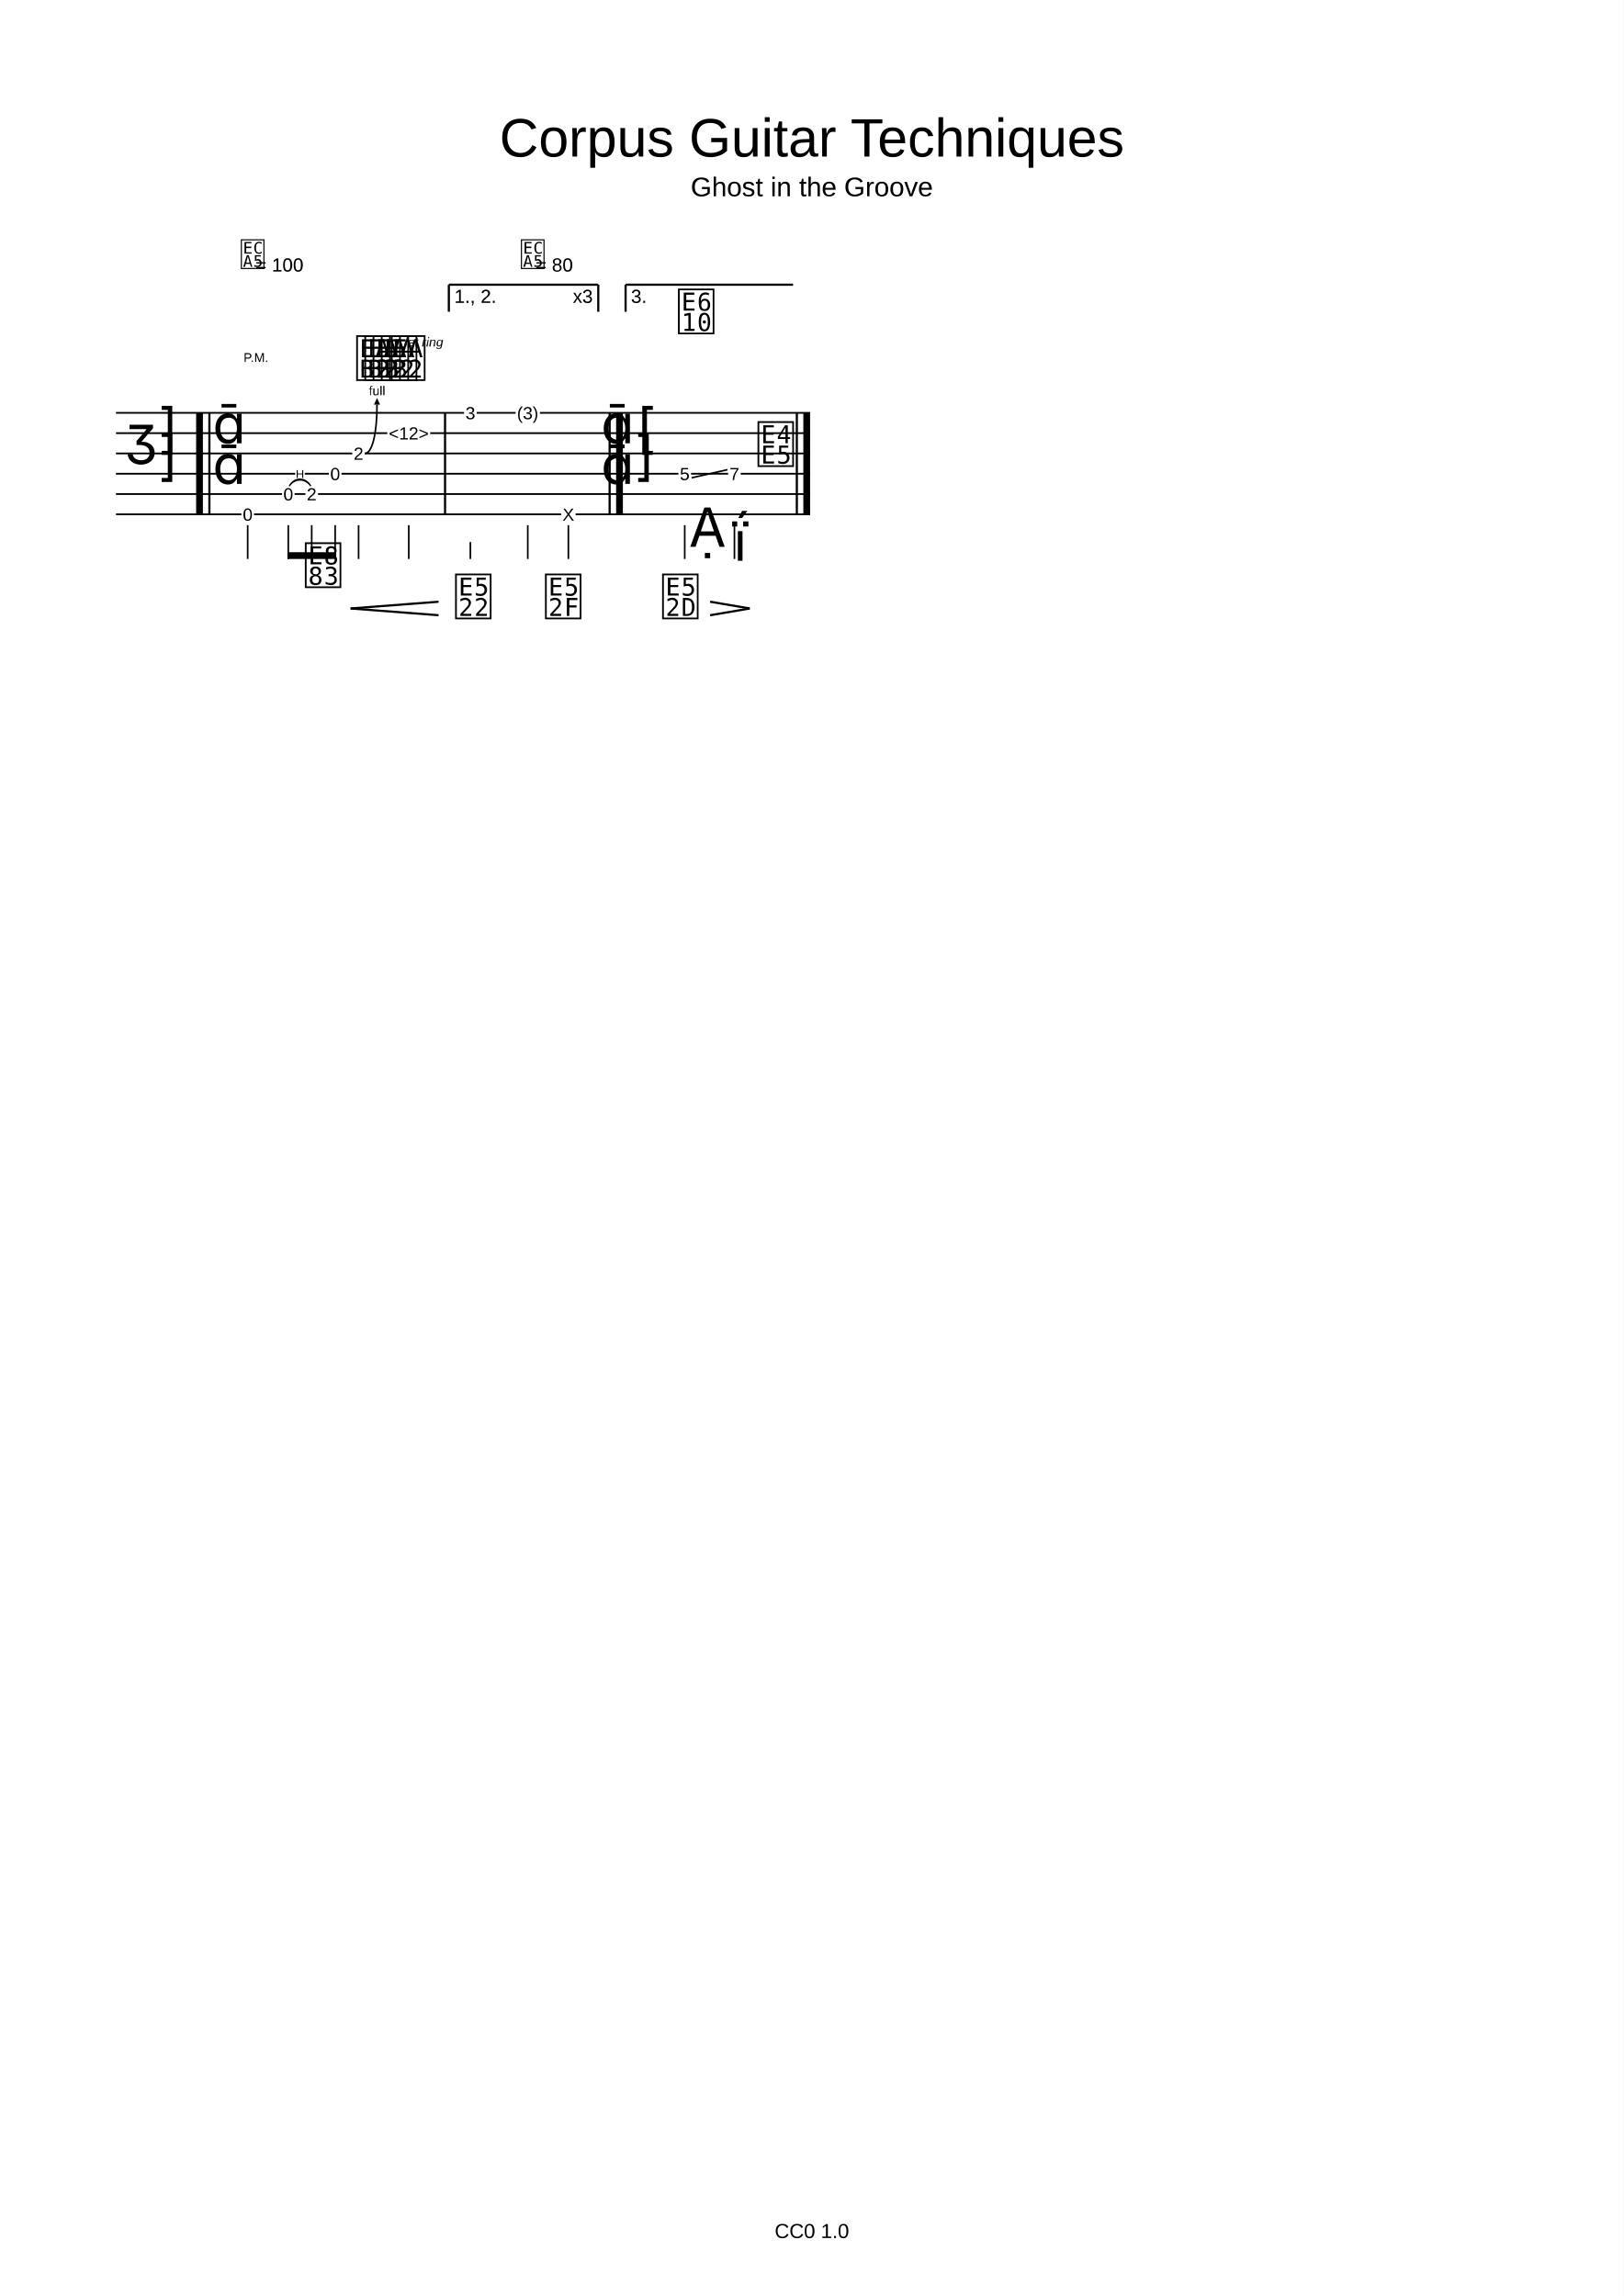
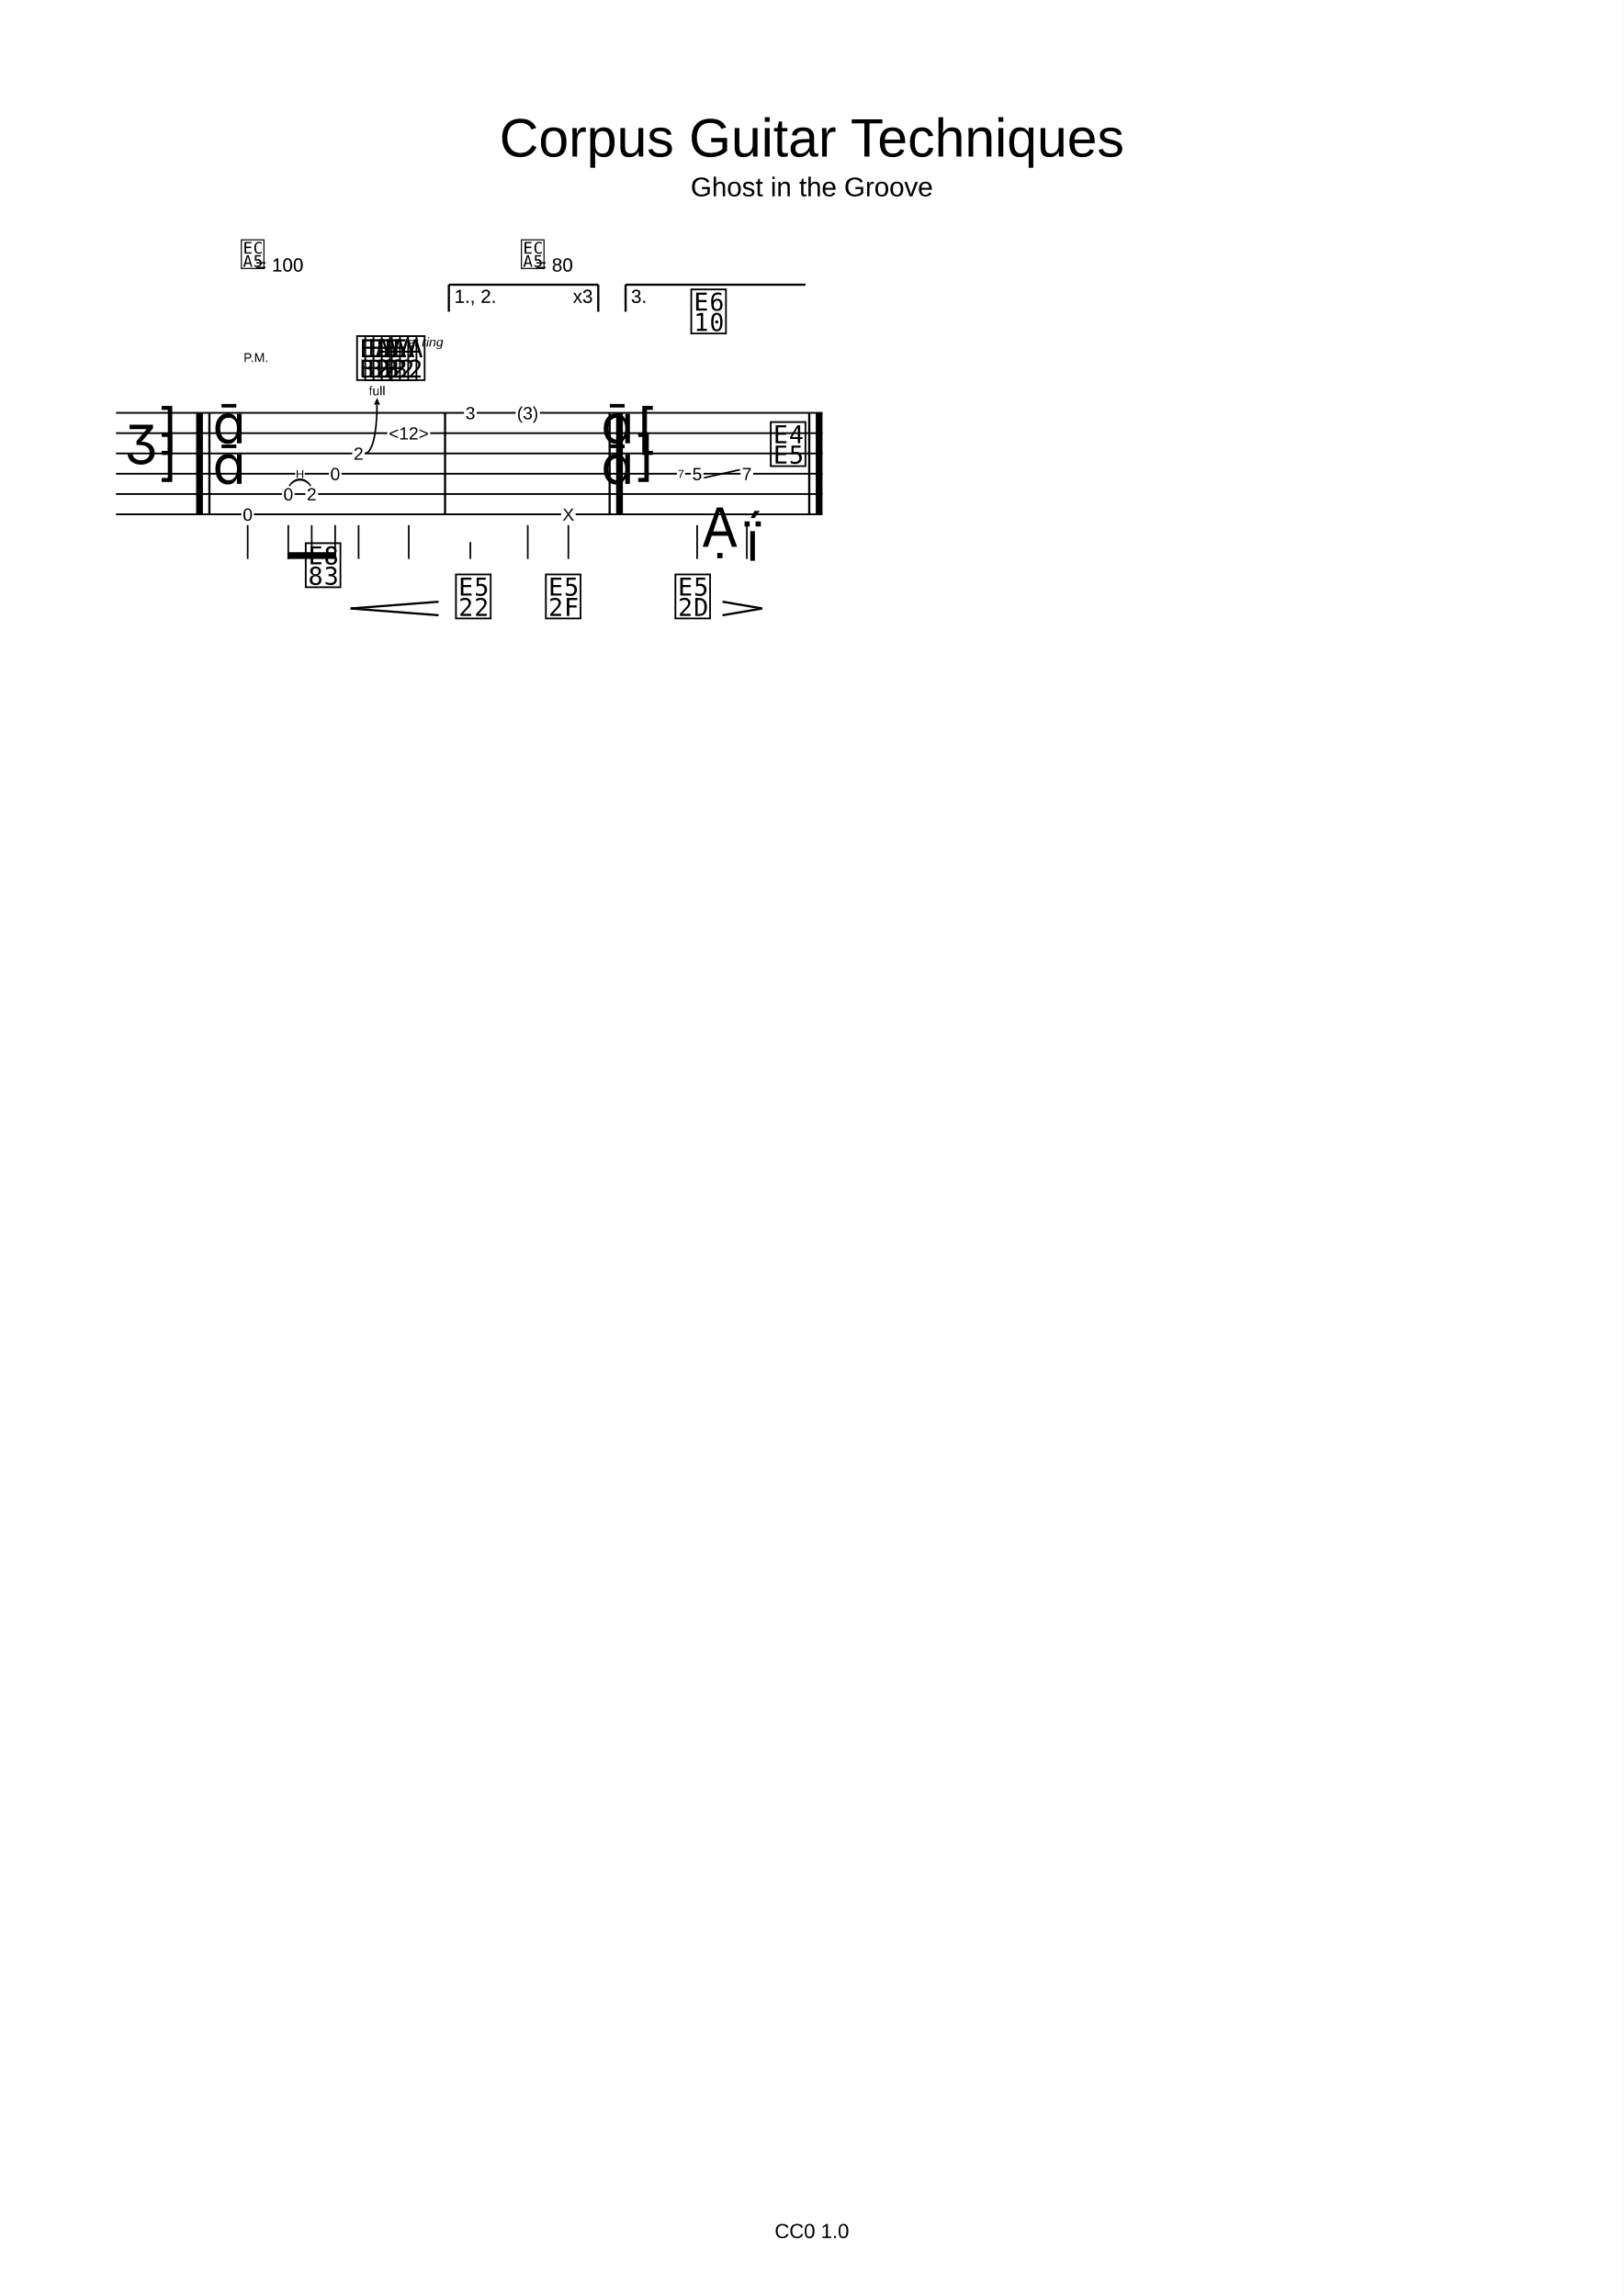
<svg xmlns="http://www.w3.org/2000/svg" width="1200" height="1697.143" viewBox="0 0 120 169.714">
  <style>@font-face{font-family:"Bravura";src:url("Bravura.otf")}text{font-family:"Bravura";font-size:4px}text.t{font-family:Arial,Helvetica,sans-serif}</style>
  <rect x="0" y="0" width="120" height="169.714" fill="white" />
  <g fill="black" stroke="black">
-     <line class="staffLine" x1="8.571" y1="30.517" x2="59.87" y2="30.517" stroke-width="0.13" />
-     <line class="staffLine" x1="8.571" y1="32.017" x2="59.87" y2="32.017" stroke-width="0.13" />
-     <line class="staffLine" x1="8.571" y1="33.517" x2="59.87" y2="33.517" stroke-width="0.13" />
-     <line class="staffLine" x1="8.571" y1="35.017" x2="59.87" y2="35.017" stroke-width="0.13" />
-     <line class="staffLine" x1="8.571" y1="36.517" x2="59.87" y2="36.517" stroke-width="0.13" />
-     <line class="staffLine" x1="8.571" y1="38.017" x2="59.87" y2="38.017" stroke-width="0.13" />
+     <line class="staffLine" x1="8.571" y1="30.517" x2="60.787" y2="30.517" stroke-width="0.13" />
+     <line class="staffLine" x1="8.571" y1="32.017" x2="60.787" y2="32.017" stroke-width="0.13" />
+     <line class="staffLine" x1="8.571" y1="33.517" x2="60.787" y2="33.517" stroke-width="0.13" />
+     <line class="staffLine" x1="8.571" y1="35.017" x2="60.787" y2="35.017" stroke-width="0.13" />
+     <line class="staffLine" x1="8.571" y1="36.517" x2="60.787" y2="36.517" stroke-width="0.13" />
+     <line class="staffLine" x1="8.571" y1="38.017" x2="60.787" y2="38.017" stroke-width="0.13" />
    <line class="barline" x1="14.745" y1="30.517" x2="14.745" y2="38.017" stroke-width="0.5" />
    <line class="barline" x1="15.475" y1="30.517" x2="15.475" y2="38.017" stroke-width="0.16" />
    <line class="stem" x1="18.305" y1="38.817" x2="18.305" y2="41.317" stroke-width="0.12" />
    <line class="stem" x1="21.305" y1="38.817" x2="21.305" y2="41.317" stroke-width="0.12" />
    <line class="stem" x1="23.037" y1="38.817" x2="23.037" y2="41.317" stroke-width="0.12" />
    <line class="stem" x1="24.77" y1="38.817" x2="24.77" y2="41.317" stroke-width="0.12" />
    <line class="stem" x1="26.502" y1="38.817" x2="26.502" y2="41.317" stroke-width="0.12" />
    <line class="stem" x1="30.21" y1="38.817" x2="30.21" y2="41.317" stroke-width="0.12" />
    <line class="barline" x1="32.892" y1="30.517" x2="32.892" y2="38.017" stroke-width="0.16" />
    <line class="stem" x1="34.762" y1="40.067" x2="34.762" y2="41.317" stroke-width="0.12" />
    <line class="stem" x1="39.005" y1="38.817" x2="39.005" y2="41.317" stroke-width="0.12" />
    <line class="stem" x1="42.005" y1="38.817" x2="42.005" y2="41.317" stroke-width="0.12" />
    <line class="barline" x1="45.055" y1="30.517" x2="45.055" y2="38.017" stroke-width="0.16" />
    <line class="barline" x1="45.785" y1="30.517" x2="45.785" y2="38.017" stroke-width="0.5" />
-     <line class="slide" x1="51.116" y1="35.317" x2="53.767" y2="34.717" stroke-width="0.12" />
-     <line class="stem" x1="50.605" y1="38.817" x2="50.605" y2="41.317" stroke-width="0.12" />
-     <line class="stem" x1="54.279" y1="38.817" x2="54.279" y2="41.317" stroke-width="0.12" />
-     <line class="barline" x1="58.89" y1="30.517" x2="58.89" y2="38.017" stroke-width="0.16" />
-     <line class="barline" x1="59.62" y1="30.517" x2="59.62" y2="38.017" stroke-width="0.5" />
+     <line class="slide" x1="52.033" y1="35.317" x2="54.685" y2="34.717" stroke-width="0.12" />
+     <line class="stem" x1="51.522" y1="38.817" x2="51.522" y2="41.317" stroke-width="0.12" />
+     <line class="stem" x1="55.196" y1="38.817" x2="55.196" y2="41.317" stroke-width="0.12" />
+     <line class="barline" x1="59.807" y1="30.517" x2="59.807" y2="38.017" stroke-width="0.16" />
+     <line class="barline" x1="60.537" y1="30.517" x2="60.537" y2="38.017" stroke-width="0.5" />
    <line class="hairpin" x1="25.912" y1="44.977" x2="32.412" y2="44.477" stroke-width="0.16" />
    <line class="hairpin" x1="25.912" y1="44.977" x2="32.412" y2="45.477" stroke-width="0.16" />
-     <line class="hairpin" x1="52.481" y1="44.477" x2="55.41" y2="44.977" stroke-width="0.16" />
-     <line class="hairpin" x1="52.481" y1="45.477" x2="55.41" y2="44.977" stroke-width="0.16" />
+     <line class="hairpin" x1="53.398" y1="44.477" x2="56.327" y2="44.977" stroke-width="0.16" />
+     <line class="hairpin" x1="53.398" y1="45.477" x2="56.327" y2="44.977" stroke-width="0.16" />
    <line class="volta" x1="33.172" y1="21.044" x2="44.215" y2="21.044" stroke-width="0.16" />
    <line class="volta" x1="33.172" y1="21.044" x2="33.172" y2="23.044" stroke-width="0.16" />
    <line class="volta" x1="44.215" y1="21.044" x2="44.215" y2="23.044" stroke-width="0.16" />
-     <line class="volta" x1="46.235" y1="21.044" x2="58.61" y2="21.044" stroke-width="0.16" />
+     <line class="volta" x1="46.235" y1="21.044" x2="59.527" y2="21.044" stroke-width="0.16" />
    <line class="volta" x1="46.235" y1="21.044" x2="46.235" y2="23.044" stroke-width="0.16" />
    <polygon class="beam" stroke="none" points="21.245,40.817 24.83,40.817 24.83,41.317 21.245,41.317" />
    <text class="clef" x="9.183" y="34.299" stroke="none"></text>
    <text class="timeSignature" x="11.715" y="33.267" stroke="none"></text>
    <text class="timeSignature" x="11.715" y="35.267" stroke="none"></text>
    <text class="repeat" x="15.715" y="32.767" stroke="none"></text>
    <text class="repeat" x="15.715" y="35.767" stroke="none"></text>
    <text class="tuplet" x="22.405" y="43.217" stroke="none"></text>
    <text class="repeat" x="44.415" y="32.767" stroke="none"></text>
    <text class="repeat" x="44.415" y="35.767" stroke="none"></text>
    <text class="timeSignature" x="47.033" y="33.267" stroke="none"></text>
    <text class="timeSignature" x="46.935" y="35.267" stroke="none"></text>
-     <text class="rest" x="55.858" y="34.263" stroke="none"></text>
-     <text class="dot" x="50.905" y="40.417" stroke="none"></text>
-     <text class="flag" x="54.219" y="41.449" stroke="none"></text>
+     <text class="rest" x="56.775" y="34.263" stroke="none"></text>
+     <text class="dot" x="51.822" y="40.417" stroke="none"></text>
+     <text class="flag" x="55.136" y="41.449" stroke="none"></text>
    <text class="vibrato" x="26.198" y="27.91" stroke="none"></text>
    <text class="vibrato" x="26.806" y="27.91" stroke="none"></text>
    <text class="vibrato" x="27.414" y="27.91" stroke="none"></text>
    <text class="vibrato" x="28.022" y="27.91" stroke="none"></text>
    <text class="vibrato" x="28.63" y="27.91" stroke="none"></text>
-     <text class="technique" x="49.981" y="24.46" stroke="none"></text>
+     <text class="technique" x="50.898" y="24.46" stroke="none"></text>
    <text class="dynamic" x="33.506" y="45.525" stroke="none"></text>
    <text class="dynamic" x="40.153" y="45.525" stroke="none"></text>
-     <text class="dynamic" x="48.809" y="45.525" stroke="none"></text>
+     <text class="dynamic" x="49.726" y="45.525" stroke="none"></text>
    <text class="tempo" x="17.715" y="19.72" style="font-size:2.6px" stroke="none"></text>
    <text class="tempo" x="38.415" y="19.72" style="font-size:2.6px" stroke="none"></text>
    <text class="t credit" x="60" y="11.571" style="font-size:4px" text-anchor="middle" stroke="none">Corpus Guitar Techniques</text>
    <text class="t credit" x="60" y="14.511" style="font-size:2px" text-anchor="middle" stroke="none">Ghost in the Groove</text>
    <rect class="knockout" x="17.84" y="37.445" width="0.931" height="1.144" fill="white" stroke="none" />
    <text class="t fretNumber" x="18.305" y="38.485" style="font-size:1.3px" text-anchor="middle" stroke="none">0</text>
    <rect class="knockout" x="20.84" y="35.945" width="0.931" height="1.144" fill="white" stroke="none" />
    <text class="t fretNumber" x="21.305" y="36.985" style="font-size:1.3px" text-anchor="middle" stroke="none">0</text>
    <rect class="knockout" x="22.572" y="35.945" width="0.931" height="1.144" fill="white" stroke="none" />
    <text class="t fretNumber" x="23.037" y="36.985" style="font-size:1.3px" text-anchor="middle" stroke="none">2</text>
    <rect class="knockout" x="21.82" y="34.649" width="0.703" height="0.748" fill="white" stroke="none" />
    <text class="t technique" x="22.171" y="35.329" style="font-size:0.85px" text-anchor="middle" stroke="none">H</text>
    <rect class="knockout" x="24.304" y="34.445" width="0.931" height="1.144" fill="white" stroke="none" />
    <text class="t fretNumber" x="24.77" y="35.485" style="font-size:1.3px" text-anchor="middle" stroke="none">0</text>
    <rect class="knockout" x="26.036" y="32.945" width="0.931" height="1.144" fill="white" stroke="none" />
    <text class="t fretNumber" x="26.502" y="33.985" style="font-size:1.3px" text-anchor="middle" stroke="none">2</text>
    <rect class="knockout" x="28.624" y="31.445" width="3.172" height="1.144" fill="white" stroke="none" />
    <text class="t fretNumber" x="30.21" y="32.485" style="font-size:1.3px" text-anchor="middle" stroke="none">&lt;12&gt;</text>
    <rect class="knockout" x="34.297" y="29.945" width="0.931" height="1.144" fill="white" stroke="none" />
    <text class="t fretNumber" x="34.762" y="30.985" style="font-size:1.3px" text-anchor="middle" stroke="none">3</text>
    <rect class="knockout" x="38.106" y="29.945" width="1.797" height="1.144" fill="white" stroke="none" />
    <text class="t fretNumber" x="39.005" y="30.985" style="font-size:1.3px" text-anchor="middle" stroke="none">(3)</text>
    <rect class="knockout" x="41.467" y="37.445" width="1.075" height="1.144" fill="white" stroke="none" />
    <text class="t fretNumber" x="42.005" y="38.485" style="font-size:1.3px" text-anchor="middle" stroke="none">X</text>
-     <rect class="knockout" x="50.139" y="34.445" width="0.931" height="1.144" fill="white" stroke="none" />
-     <text class="t fretNumber" x="50.605" y="35.485" style="font-size:1.3px" text-anchor="middle" stroke="none">5</text>
-     <rect class="knockout" x="53.813" y="34.445" width="0.931" height="1.144" fill="white" stroke="none" />
-     <text class="t fretNumber" x="54.279" y="35.485" style="font-size:1.3px" text-anchor="middle" stroke="none">7</text>
+     <rect class="knockout" x="50.025" y="34.645" width="0.605" height="0.744" fill="white" stroke="none" />
+     <text class="t fretNumber" x="50.328" y="35.321" style="font-size:0.845px" text-anchor="middle" stroke="none">7</text>
+     <rect class="knockout" x="51.056" y="34.445" width="0.931" height="1.144" fill="white" stroke="none" />
+     <text class="t fretNumber" x="51.522" y="35.485" style="font-size:1.3px" text-anchor="middle" stroke="none">5</text>
+     <rect class="knockout" x="54.731" y="34.445" width="0.931" height="1.144" fill="white" stroke="none" />
+     <text class="t fretNumber" x="55.196" y="35.485" style="font-size:1.3px" text-anchor="middle" stroke="none">7</text>
    <text class="t technique" x="18.005" y="26.76" style="font-size:0.95px" text-anchor="start" stroke="none">P.M.</text>
    <text class="t technique" x="29.91" y="25.61" style="font-size:0.95px;font-style:italic" text-anchor="start" stroke="none">let ring</text>
    <text class="t bend" x="27.863" y="29.21" style="font-size:0.95px" text-anchor="middle" stroke="none">full</text>
    <text class="t volta" x="33.572" y="22.394" style="font-size:1.4px" text-anchor="start" stroke="none">1., 2.</text>
    <text class="t volta" x="46.635" y="22.394" style="font-size:1.4px" text-anchor="start" stroke="none">3.</text>
    <text class="t repeat" x="43.815" y="22.394" style="font-size:1.4px" text-anchor="end" stroke="none">x3</text>
    <text class="t tempo" x="18.879" y="20.07" style="font-size:1.4px" text-anchor="start" stroke="none">= 100</text>
    <text class="t tempo" x="39.578" y="20.07" style="font-size:1.4px" text-anchor="start" stroke="none">= 80</text>
    <text class="t credit" x="60" y="165.429" style="font-size:1.5px" text-anchor="middle" stroke="none">CC0 1.0</text>
    <path class="slur" stroke-width="0.1" stroke-linejoin="round" d="M21.396,35.899 C21.784,35.259 22.559,35.259 22.947,35.899 C22.559,35.339 21.784,35.339 21.396,35.899Z" />
    <path class="bend" fill="none" stroke-width="0.12" d="M26.963,33.517 C27.503,33.517 27.863,32.074 27.863,29.91" />
    <polygon class="bend" stroke="none" points="27.863,29.41 27.638,29.91 28.088,29.91" />
  </g>
</svg>
